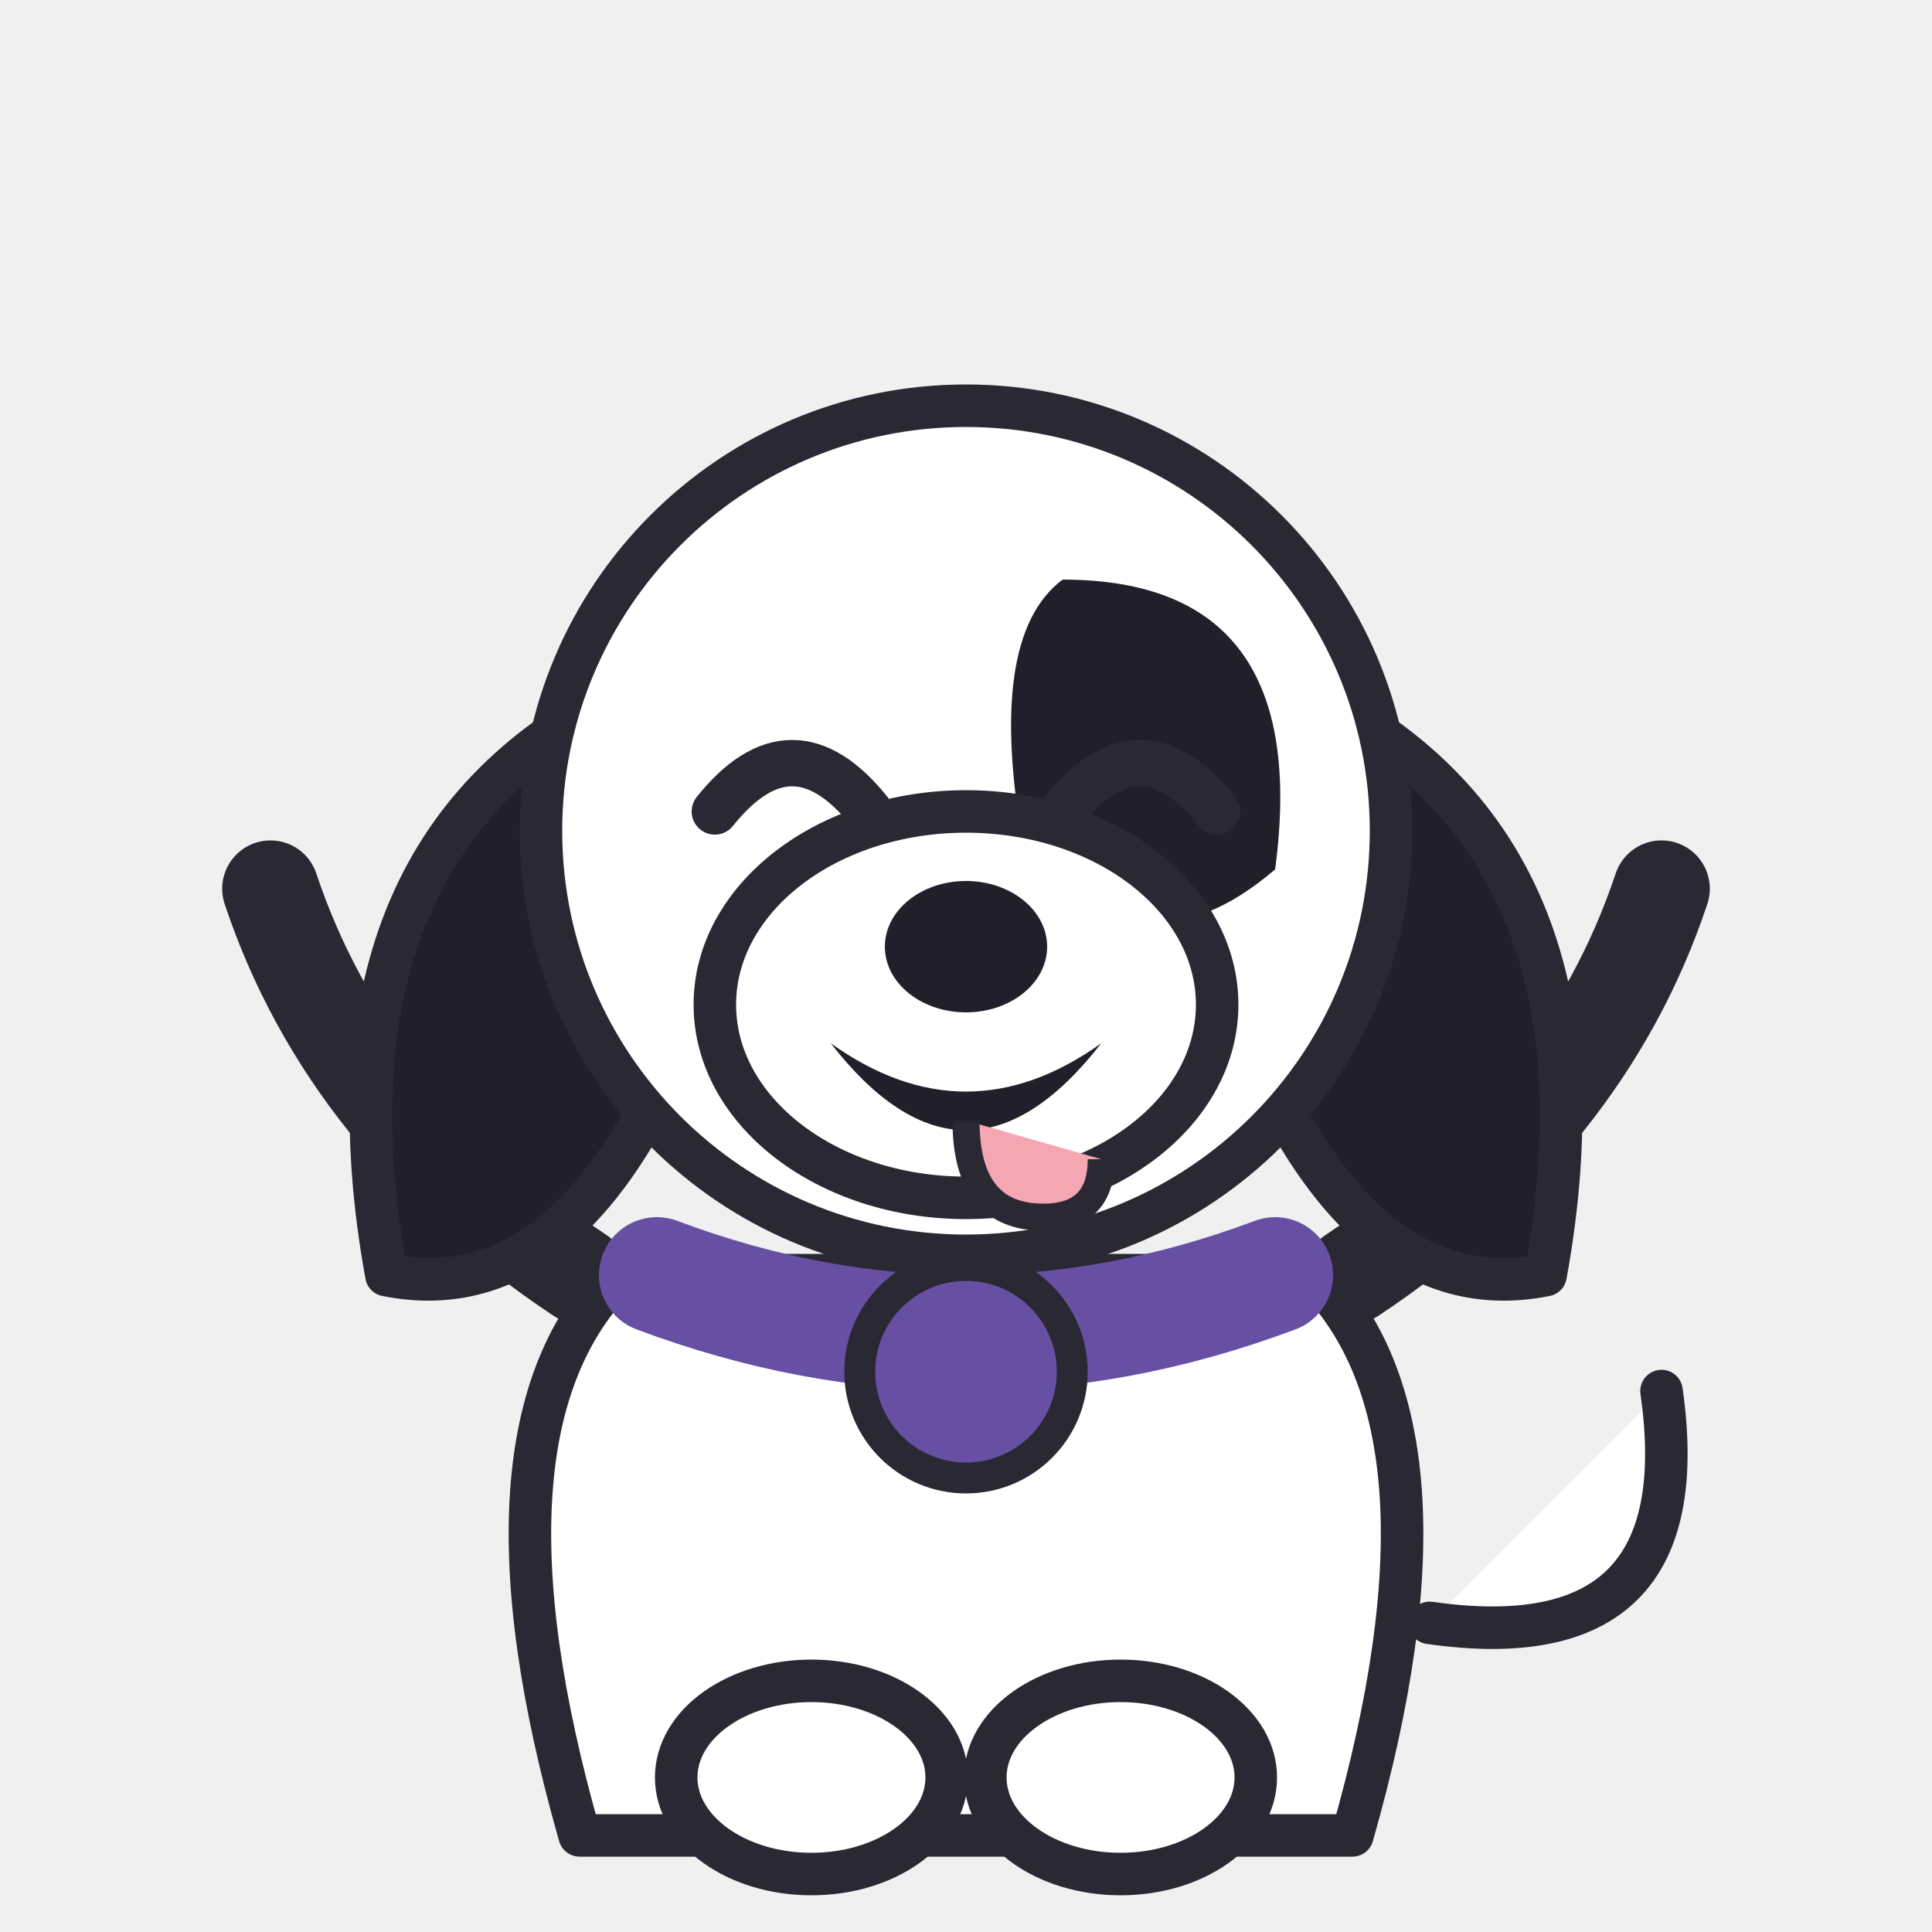
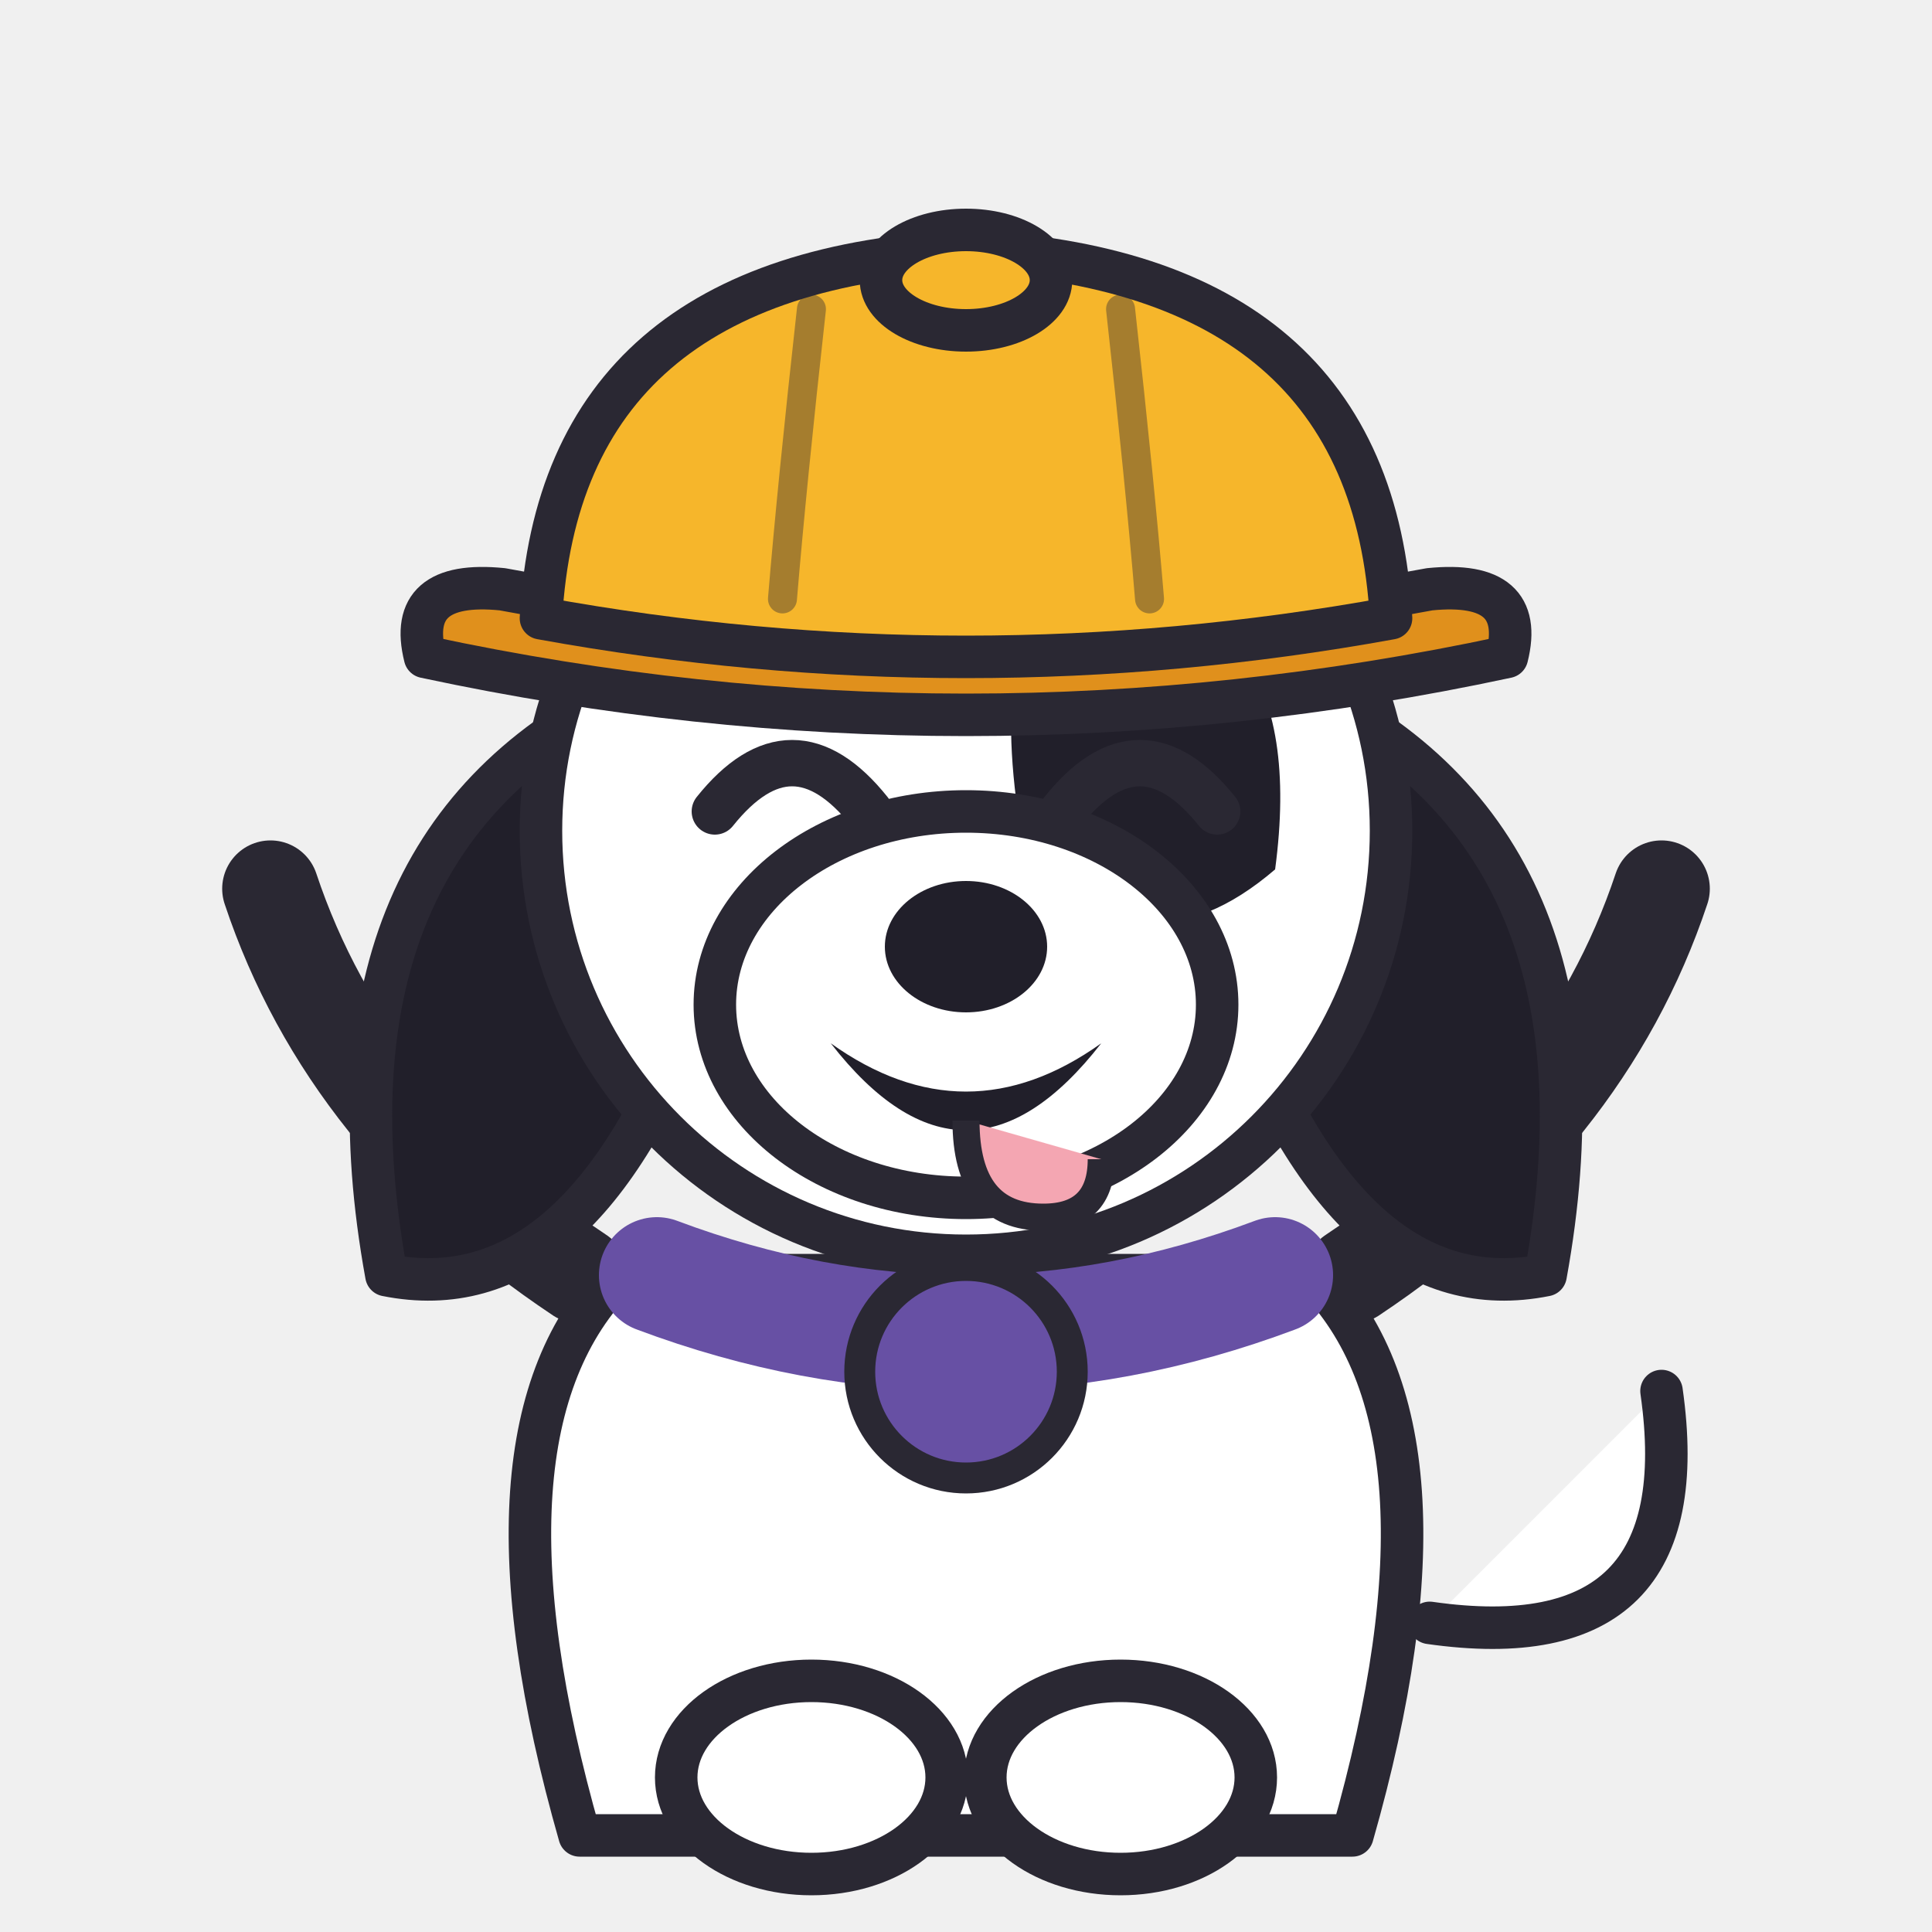
<svg xmlns="http://www.w3.org/2000/svg" viewBox="0 0 100 100" width="100" height="100">
  <g stroke="#2a2833" stroke-width="2.2" stroke-linejoin="round" stroke-linecap="round">
    <path d="M74 84 q14 2 12 -12" fill="#ffffff" />
    <path d="M30 95 Q24 74 32 66 L68 66 Q76 74 70 95 Z" fill="#ffffff" />
    <ellipse cx="42" cy="92" rx="7" ry="5" fill="#ffffff" />
    <ellipse cx="58" cy="92" rx="7" ry="5" fill="#ffffff" />
    <path d="M30 66 Q18 58 14 46" fill="none" stroke-width="5" />
    <path d="M70 66 Q82 58 86 46" fill="none" stroke-width="5" />
    <path d="M32 36 Q16 44 20 66 Q30 68 36 52 Z" fill="#211f2a" />
    <path d="M68 36 Q84 44 80 66 Q70 68 64 52 Z" fill="#211f2a" />
    <path d="M34 66 Q50 72 66 66" fill="none" stroke="#6750a4" stroke-width="6" />
    <circle cx="50" cy="71" r="5.5" fill="#6750a4" stroke="#2a2833" stroke-width="1.6" />
    <circle cx="50" cy="43" r="22" fill="#ffffff" />
    <path d="M55 30 Q68 30 66 45 Q59 51 53 44 Q51 33 55 30 Z" fill="#211f2a" stroke="none" />
    <ellipse cx="50" cy="52" rx="13" ry="10" fill="#ffffff" />
    <ellipse cx="50" cy="49" rx="4.2" ry="3.4" fill="#211f2a" stroke="none" />
  </g>
  <path d="M37 42 q4 -5 8 0" stroke="#2a2833" stroke-width="2.4" fill="none" stroke-linecap="round" />
  <path d="M55 42 q4 -5 8 0" stroke="#2a2833" stroke-width="2.4" fill="none" stroke-linecap="round" />
  <path d="M43 54 q7 9 14 0 q-7 5 -14 0 Z" fill="#211f2a" />
  <path d="M50 58 q0 5 4 5 q3 0 3 -3" fill="#f4a6b2" stroke="#2a2833" stroke-width="1.4" />
+   <g stroke="#2a2833" stroke-width="2.2" stroke-linejoin="round" stroke-linecap="round">
+     <path d="M22 34 Q50 40 78 34 Q79 30 74 30.5 Q50 35 26 30.5 Q21 30 22 34 Z" fill="#e0901c" />
+     <path d="M28 32 Q29 14 50 13 Q71 14 72 32 Q50 36 28 32 Z" fill="#f6b62b" />
+     <path d="M42 16 Q41 25 40.5 31" fill="none" stroke-width="1.5" opacity="0.4" />
+     <path d="M58 16 Q59 25 59.5 31" fill="none" stroke-width="1.5" opacity="0.4" />
+     <ellipse cx="50" cy="14.5" rx="4.4" ry="2.6" fill="#f6b62b" />
+   </g>
</svg>
